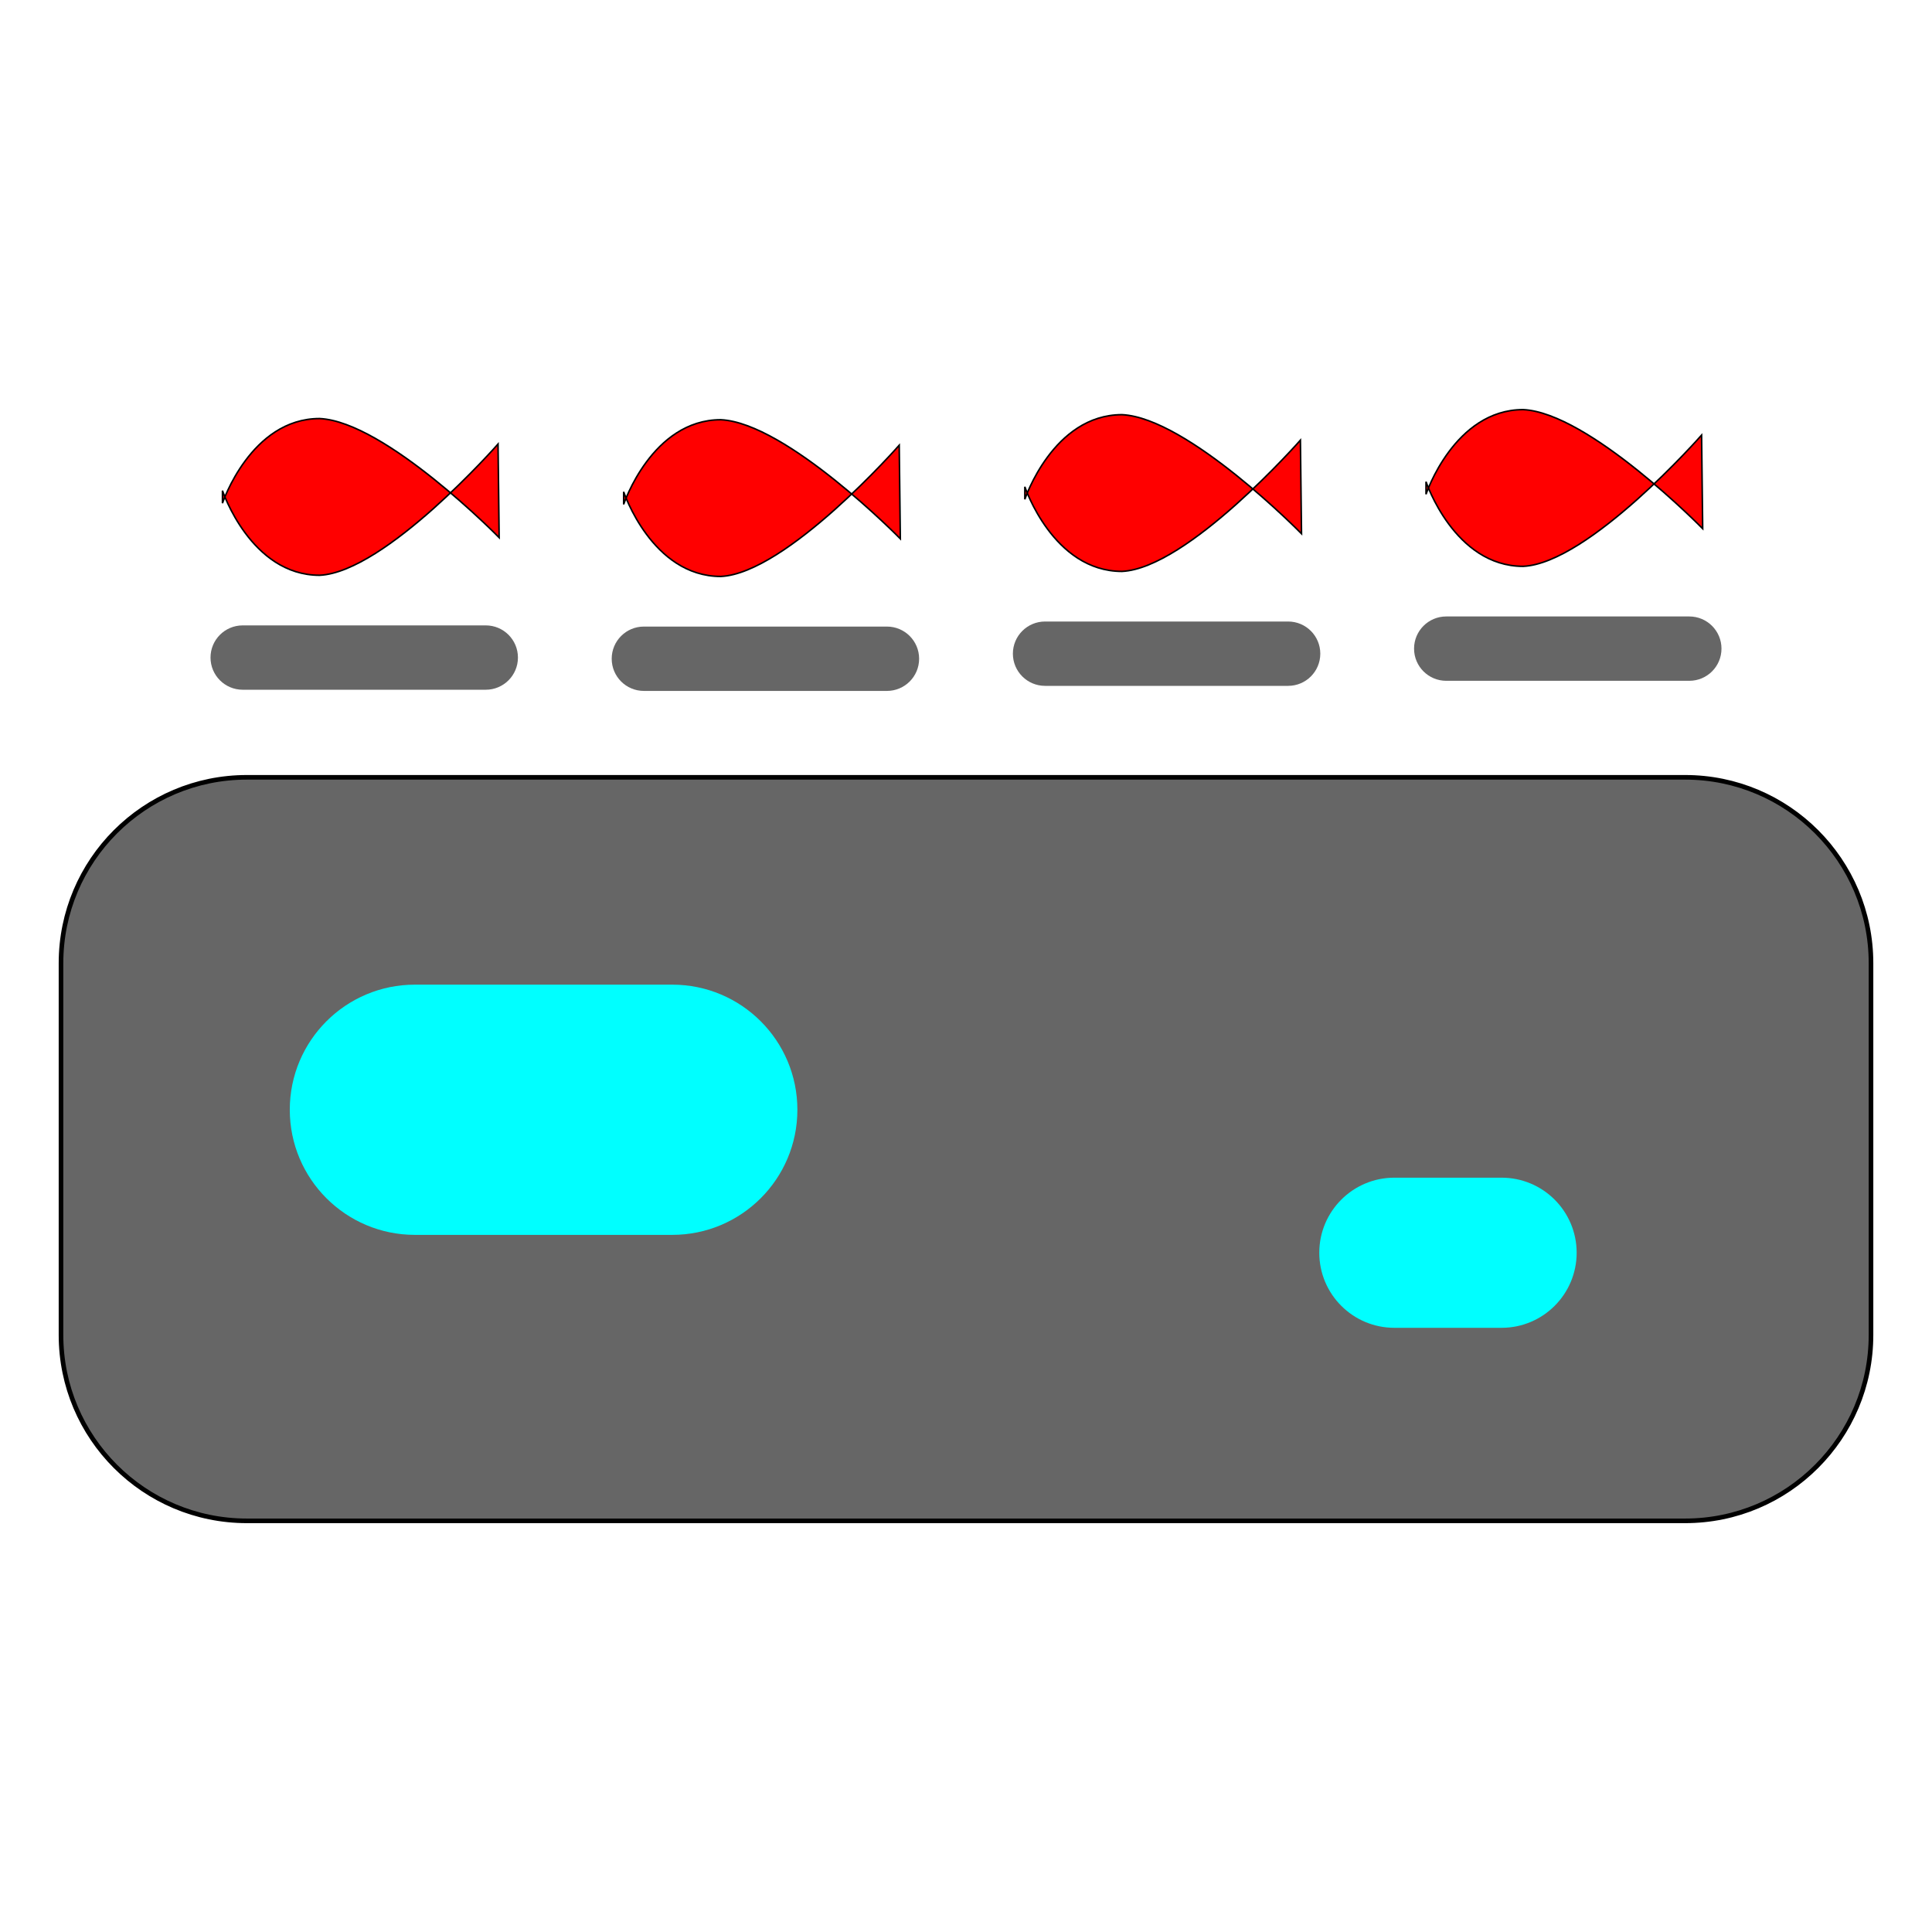
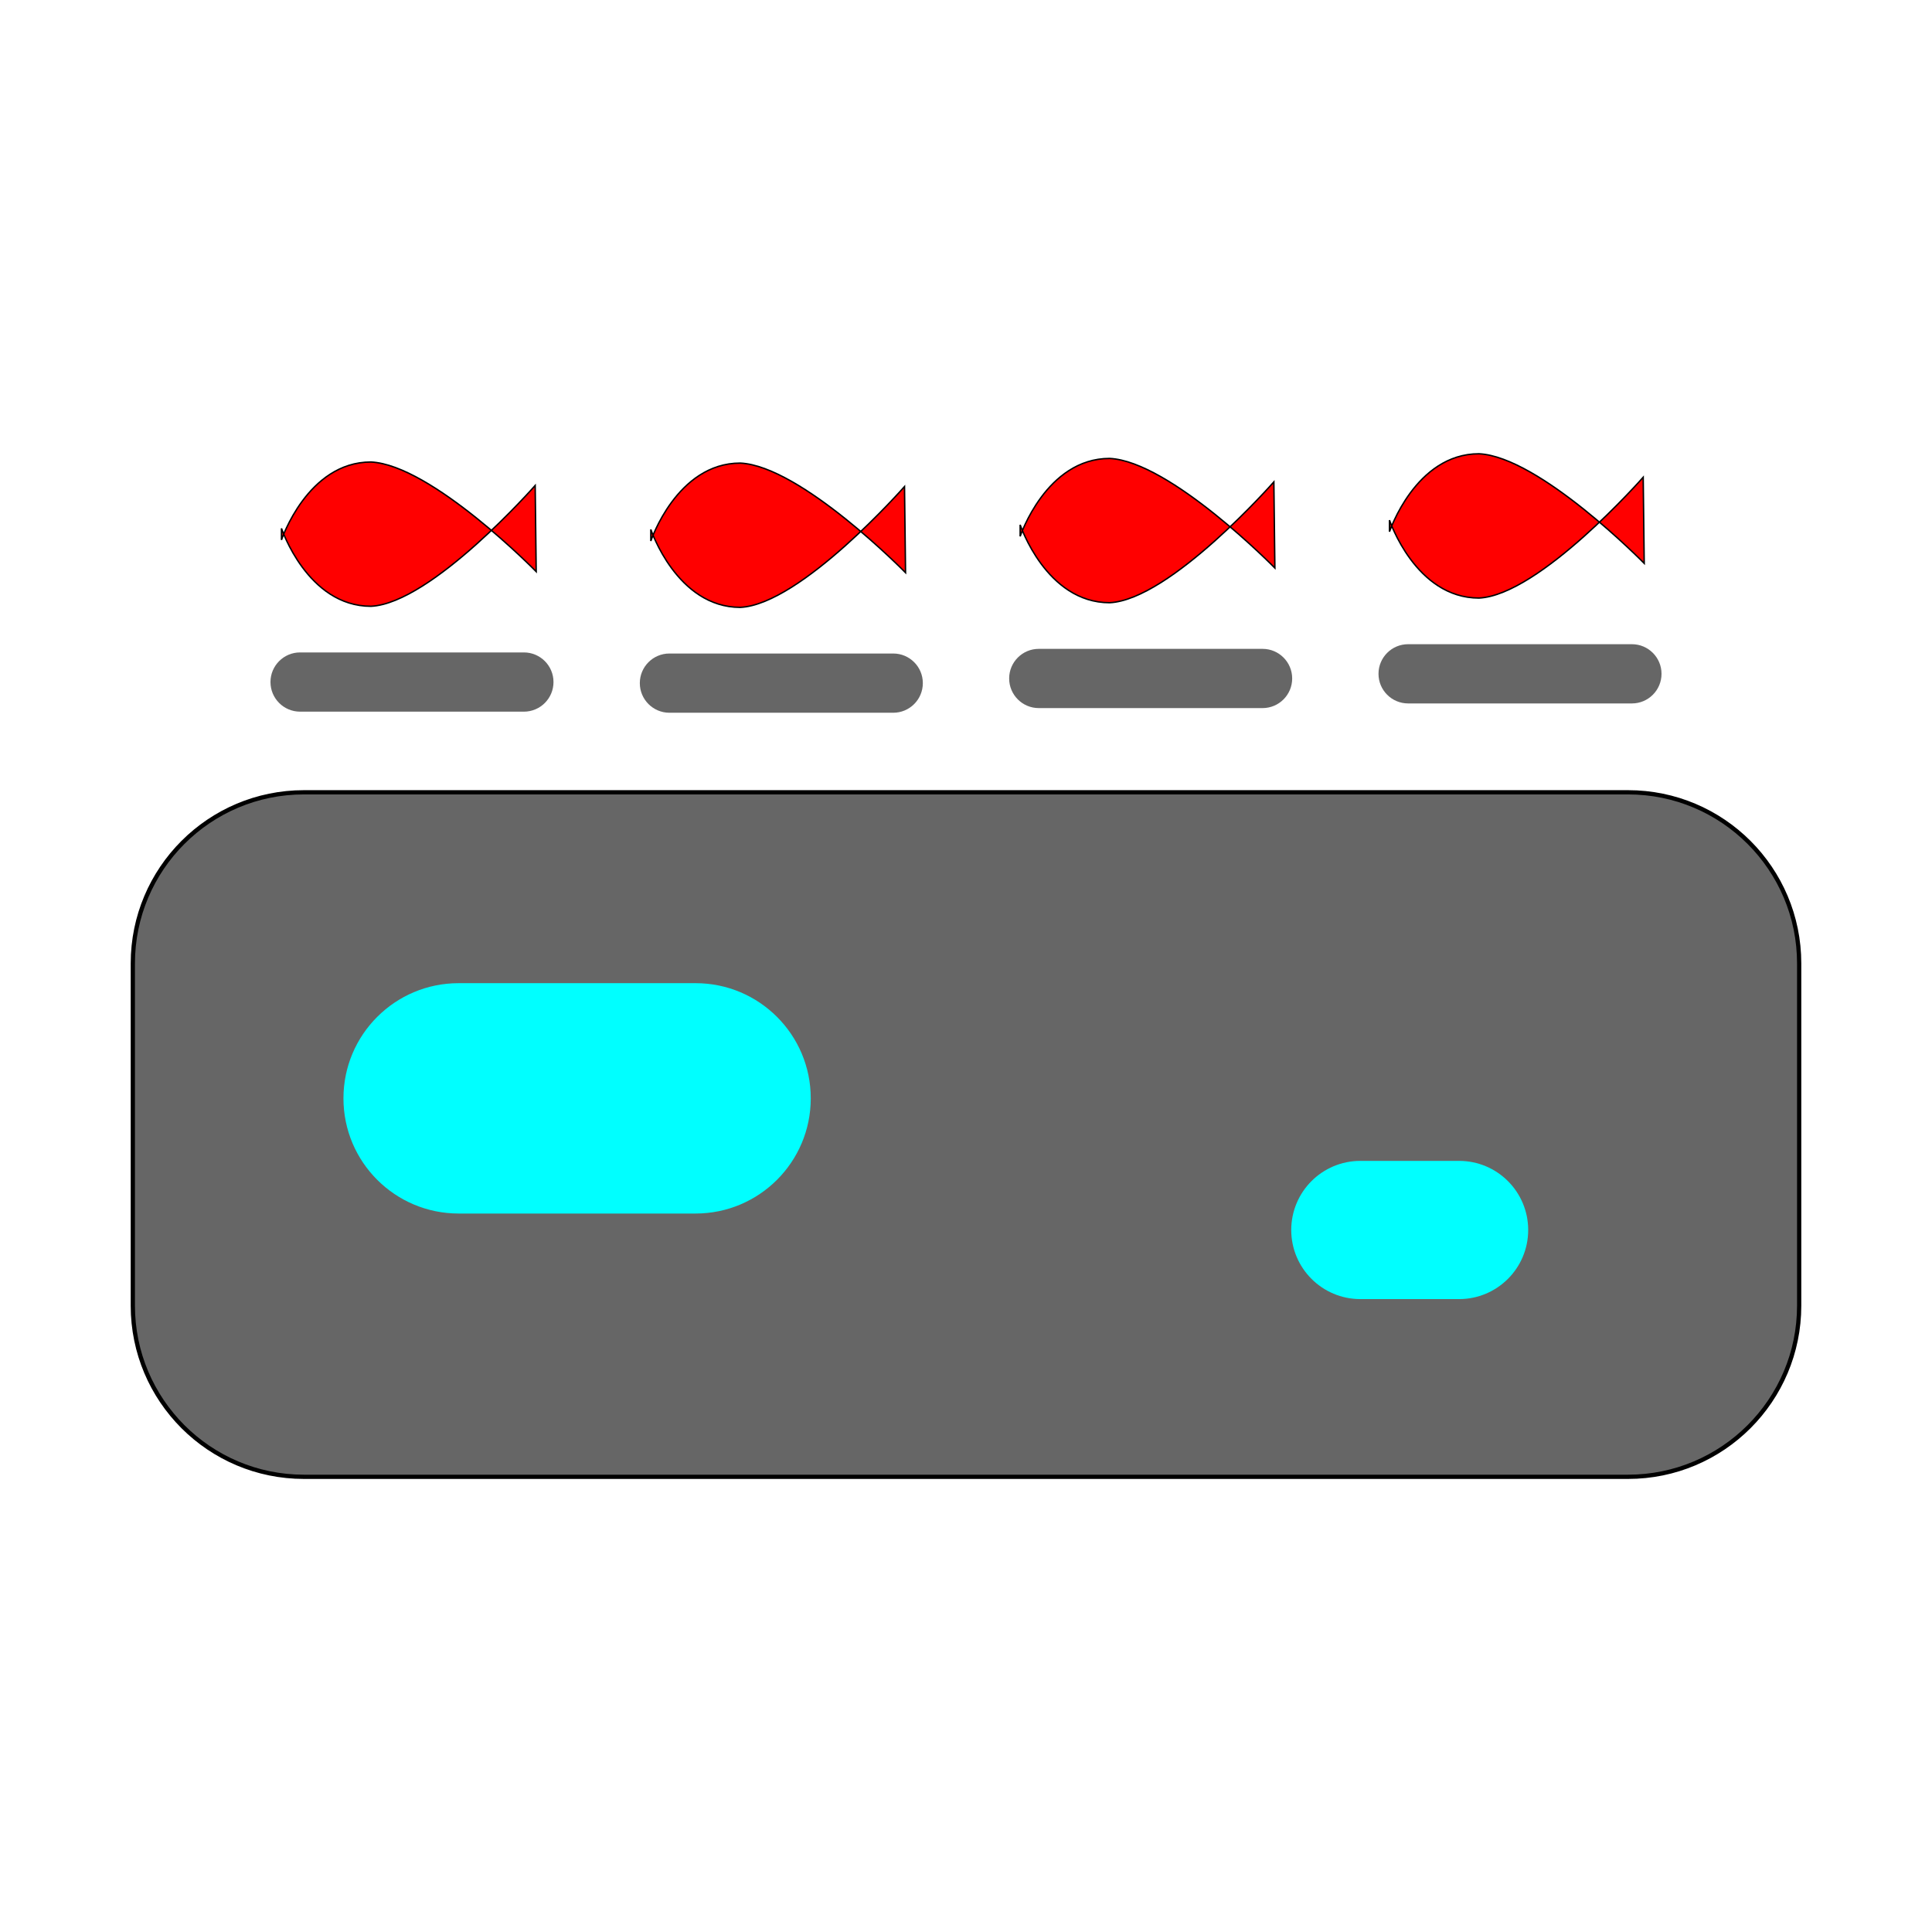
- <svg xmlns="http://www.w3.org/2000/svg" width="576" height="576" id="svg2" version="1.1">
+ <svg xmlns="http://www.w3.org/2000/svg" width="112" height="112" id="svg2" version="1.1">
  <defs id="defs4" />
-   <g id="layer1" transform="translate(0,-476)">
-     <g id="g4007" transform="matrix(1.055022,0,0,1.055022,-107.569,528.9318)">
+   <g id="layer1" transform="translate(0,-2032.362)">
+     <g id="g4007" transform="matrix(0.188862,0,0,0.188862,-14.8118,2046.282)">
      <g id="g3962">
        <rect style="fill:#666666;fill-rule:evenodd;stroke:#000000;stroke-width:1.304px;stroke-linecap:butt;stroke-linejoin:miter;stroke-opacity:1" id="rect2985" width="511.483" height="210.112" x="119.198" y="169.489" ry="52.528" />
        <rect style="fill:#00ffff" id="rect3836" width="143.442" height="70.711" x="183.848" y="228.078" ry="35.355" />
        <rect style="fill:#00ffff" id="rect3838" width="72.731" height="42.426" x="474.772" y="282.626" ry="21.213" />
-         <g id="g3929" transform="translate(26.42127,0)">
+         <g id="g3929" transform="translate(26.42127)">
          <g id="g3866">
            <rect style="fill:#666666" id="rect3777" width="86.873" height="18.183" x="135.028" y="126.557" ry="9.091" />
            <path id="path3840-3" style="fill:#ff0000;stroke:#000000;stroke-width:0.438px;stroke-linecap:butt;stroke-linejoin:miter;stroke-opacity:1" d="m 138.406,88.48 c 0,0 7.971,23.914 27.457,23.914 18.6,-0.886 50.414,-37.083 50.414,-37.083 l 0.313,26.436 c 0,0 -32.127,-32.753 -50.727,-33.639 -19.486,0 -27.457,23.914 -27.457,23.914 z" />
          </g>
          <g id="g3866-7" transform="translate(113.3689,0.3330395)">
            <rect style="fill:#666666" id="rect3777-4" width="86.873" height="18.183" x="135.028" y="126.557" ry="9.091" />
            <path id="path3840-3-5" style="fill:#ff0000;stroke:#000000;stroke-width:0.438px;stroke-linecap:butt;stroke-linejoin:miter;stroke-opacity:1" d="m 138.406,88.48 c 0,0 7.971,23.914 27.457,23.914 18.6,-0.886 50.414,-37.083 50.414,-37.083 l 0.313,26.436 c 0,0 -32.127,-32.753 -50.727,-33.639 -19.486,0 -27.457,23.914 -27.457,23.914 z" />
          </g>
          <g id="g3866-2" transform="translate(226.7378,-1.095532)">
            <rect style="fill:#666666" id="rect3777-5" width="86.873" height="18.183" x="135.028" y="126.557" ry="9.091" />
            <path id="path3840-3-4" style="fill:#ff0000;stroke:#000000;stroke-width:0.438px;stroke-linecap:butt;stroke-linejoin:miter;stroke-opacity:1" d="m 138.406,88.48 c 0,0 7.971,23.914 27.457,23.914 18.6,-0.886 50.414,-37.083 50.414,-37.083 l 0.313,26.436 c 0,0 -32.127,-32.753 -50.727,-33.639 -19.486,0 -27.457,23.914 -27.457,23.914 z" />
          </g>
          <g id="g3866-74" transform="translate(340.1068,-2.524103)">
            <rect style="fill:#666666" id="rect3777-43" width="86.873" height="18.183" x="135.028" y="126.557" ry="9.091" />
            <path id="path3840-3-0" style="fill:#ff0000;stroke:#000000;stroke-width:0.438px;stroke-linecap:butt;stroke-linejoin:miter;stroke-opacity:1" d="m 138.406,88.48 c 0,0 7.971,23.914 27.457,23.914 18.6,-0.886 50.414,-37.083 50.414,-37.083 l 0.313,26.436 c 0,0 -32.127,-32.753 -50.727,-33.639 -19.486,0 -27.457,23.914 -27.457,23.914 z" />
          </g>
        </g>
      </g>
    </g>
  </g>
</svg>
